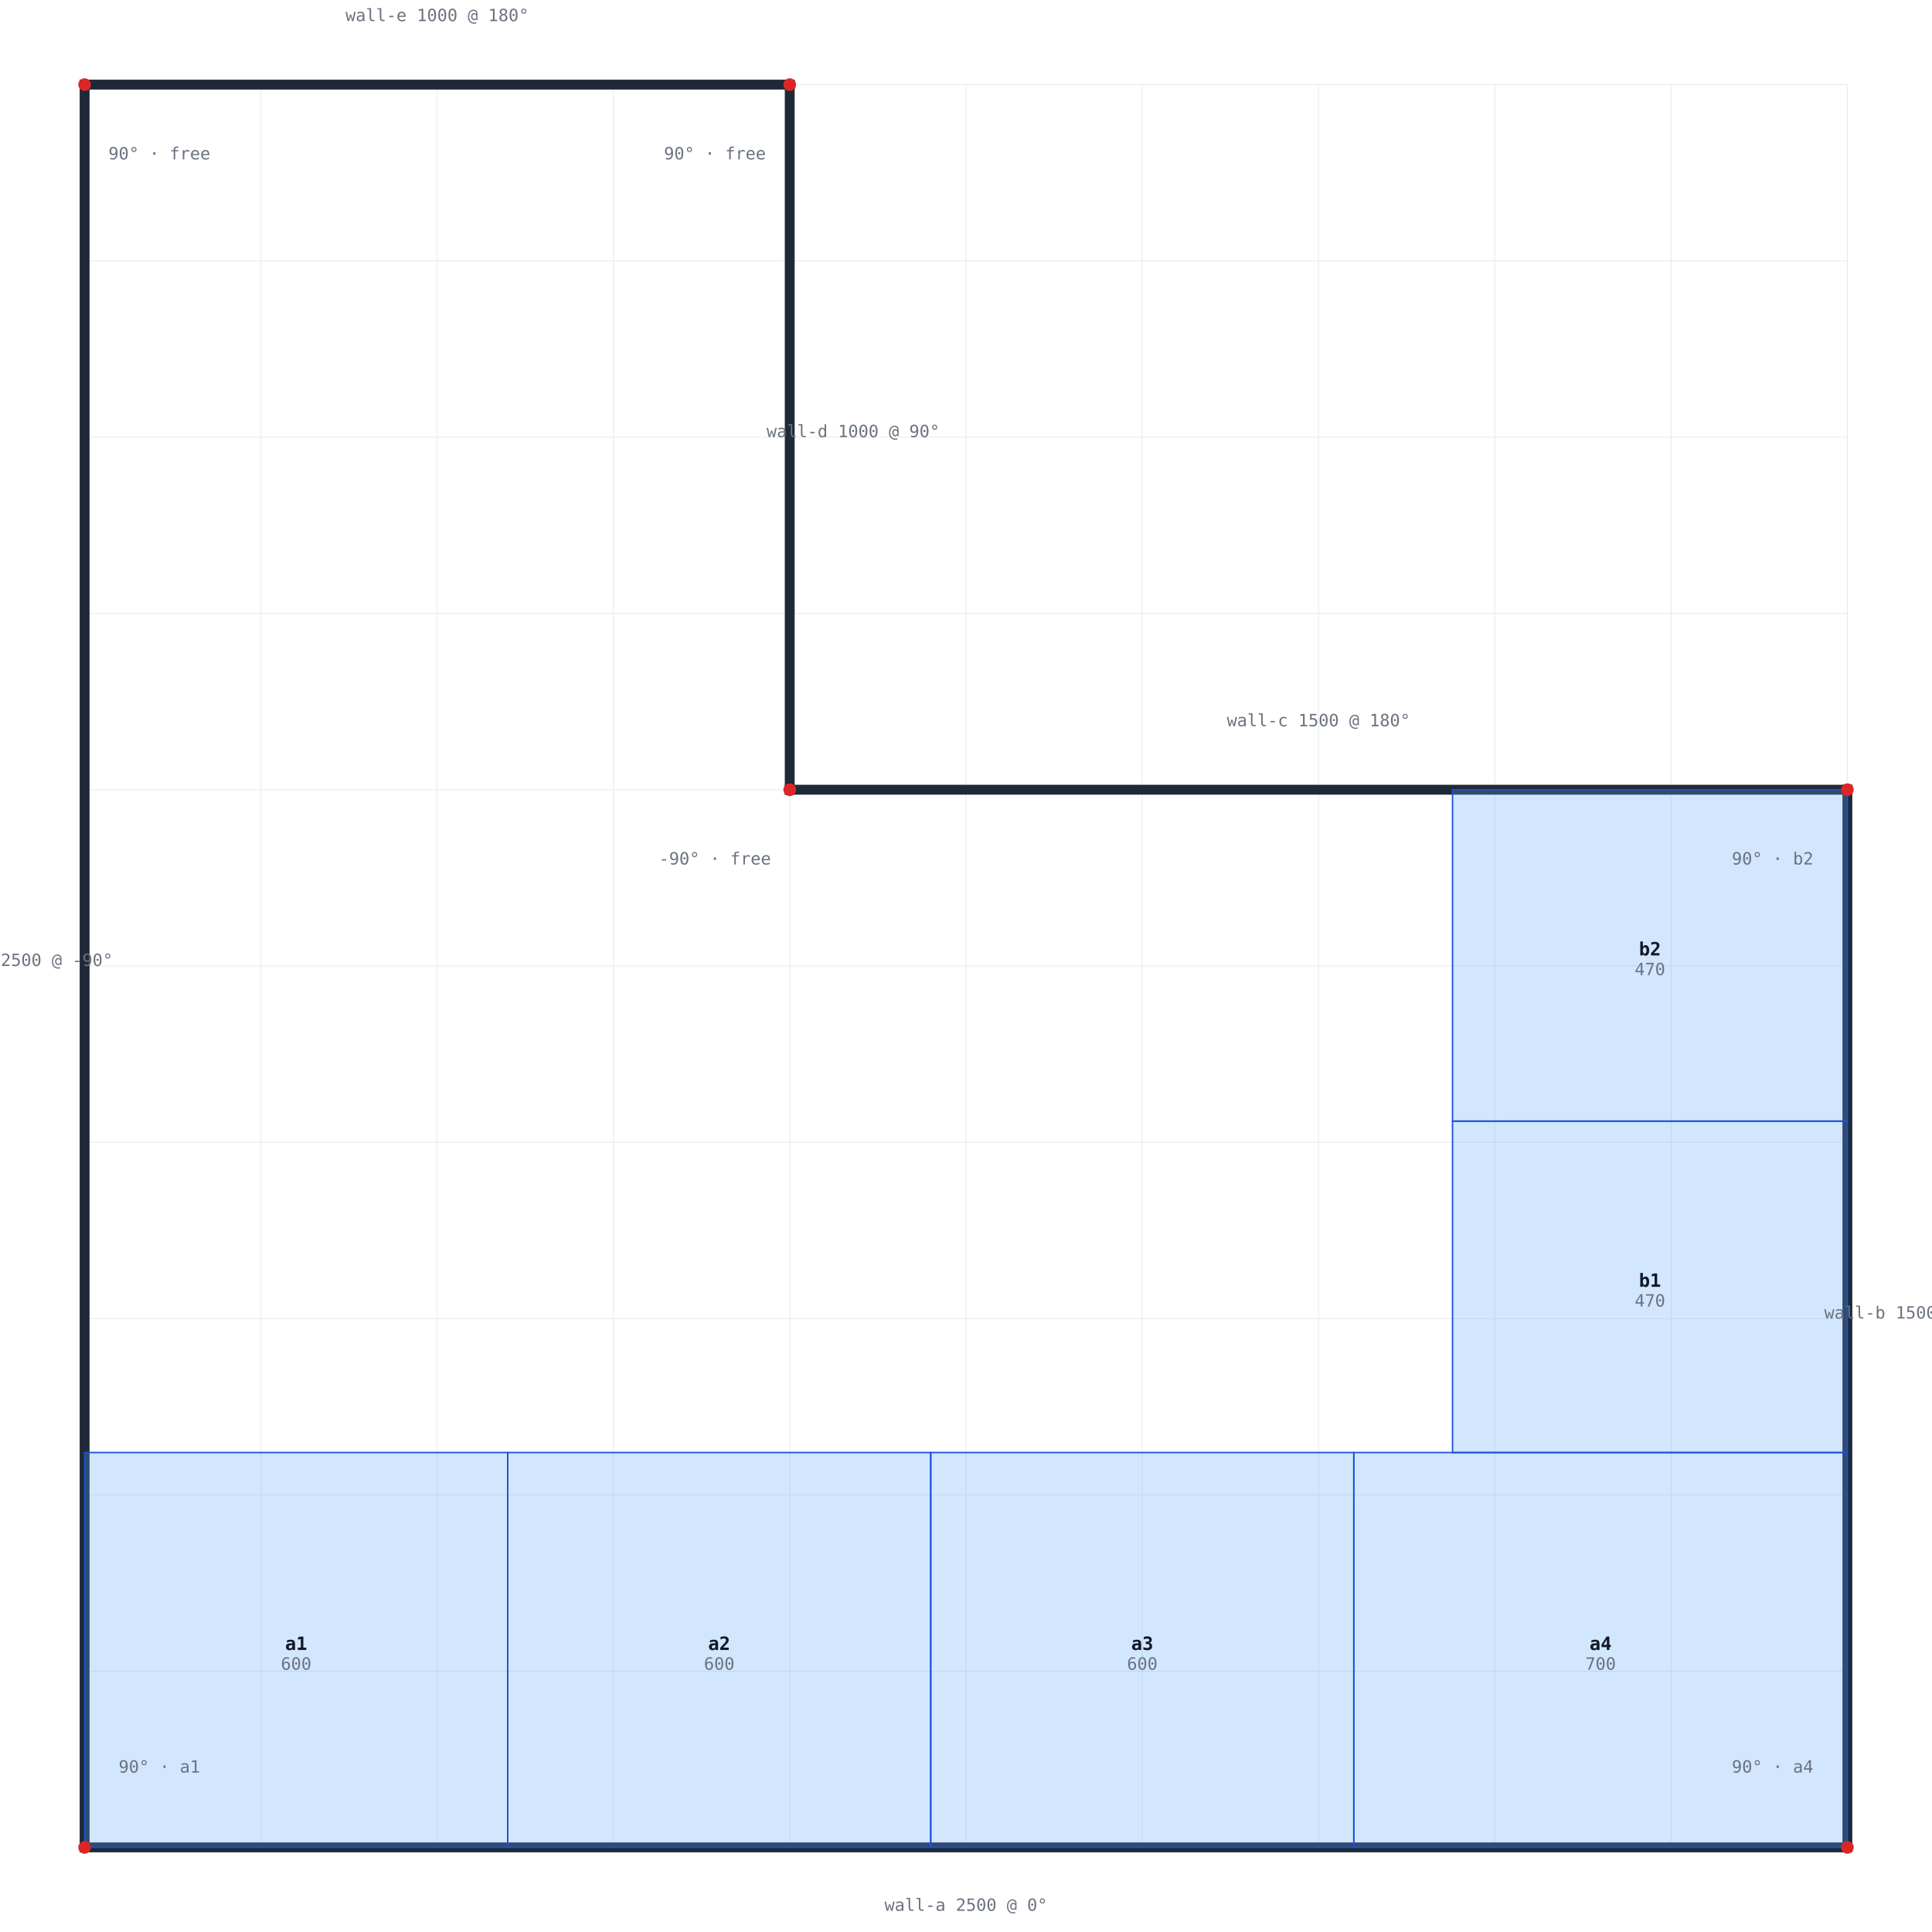
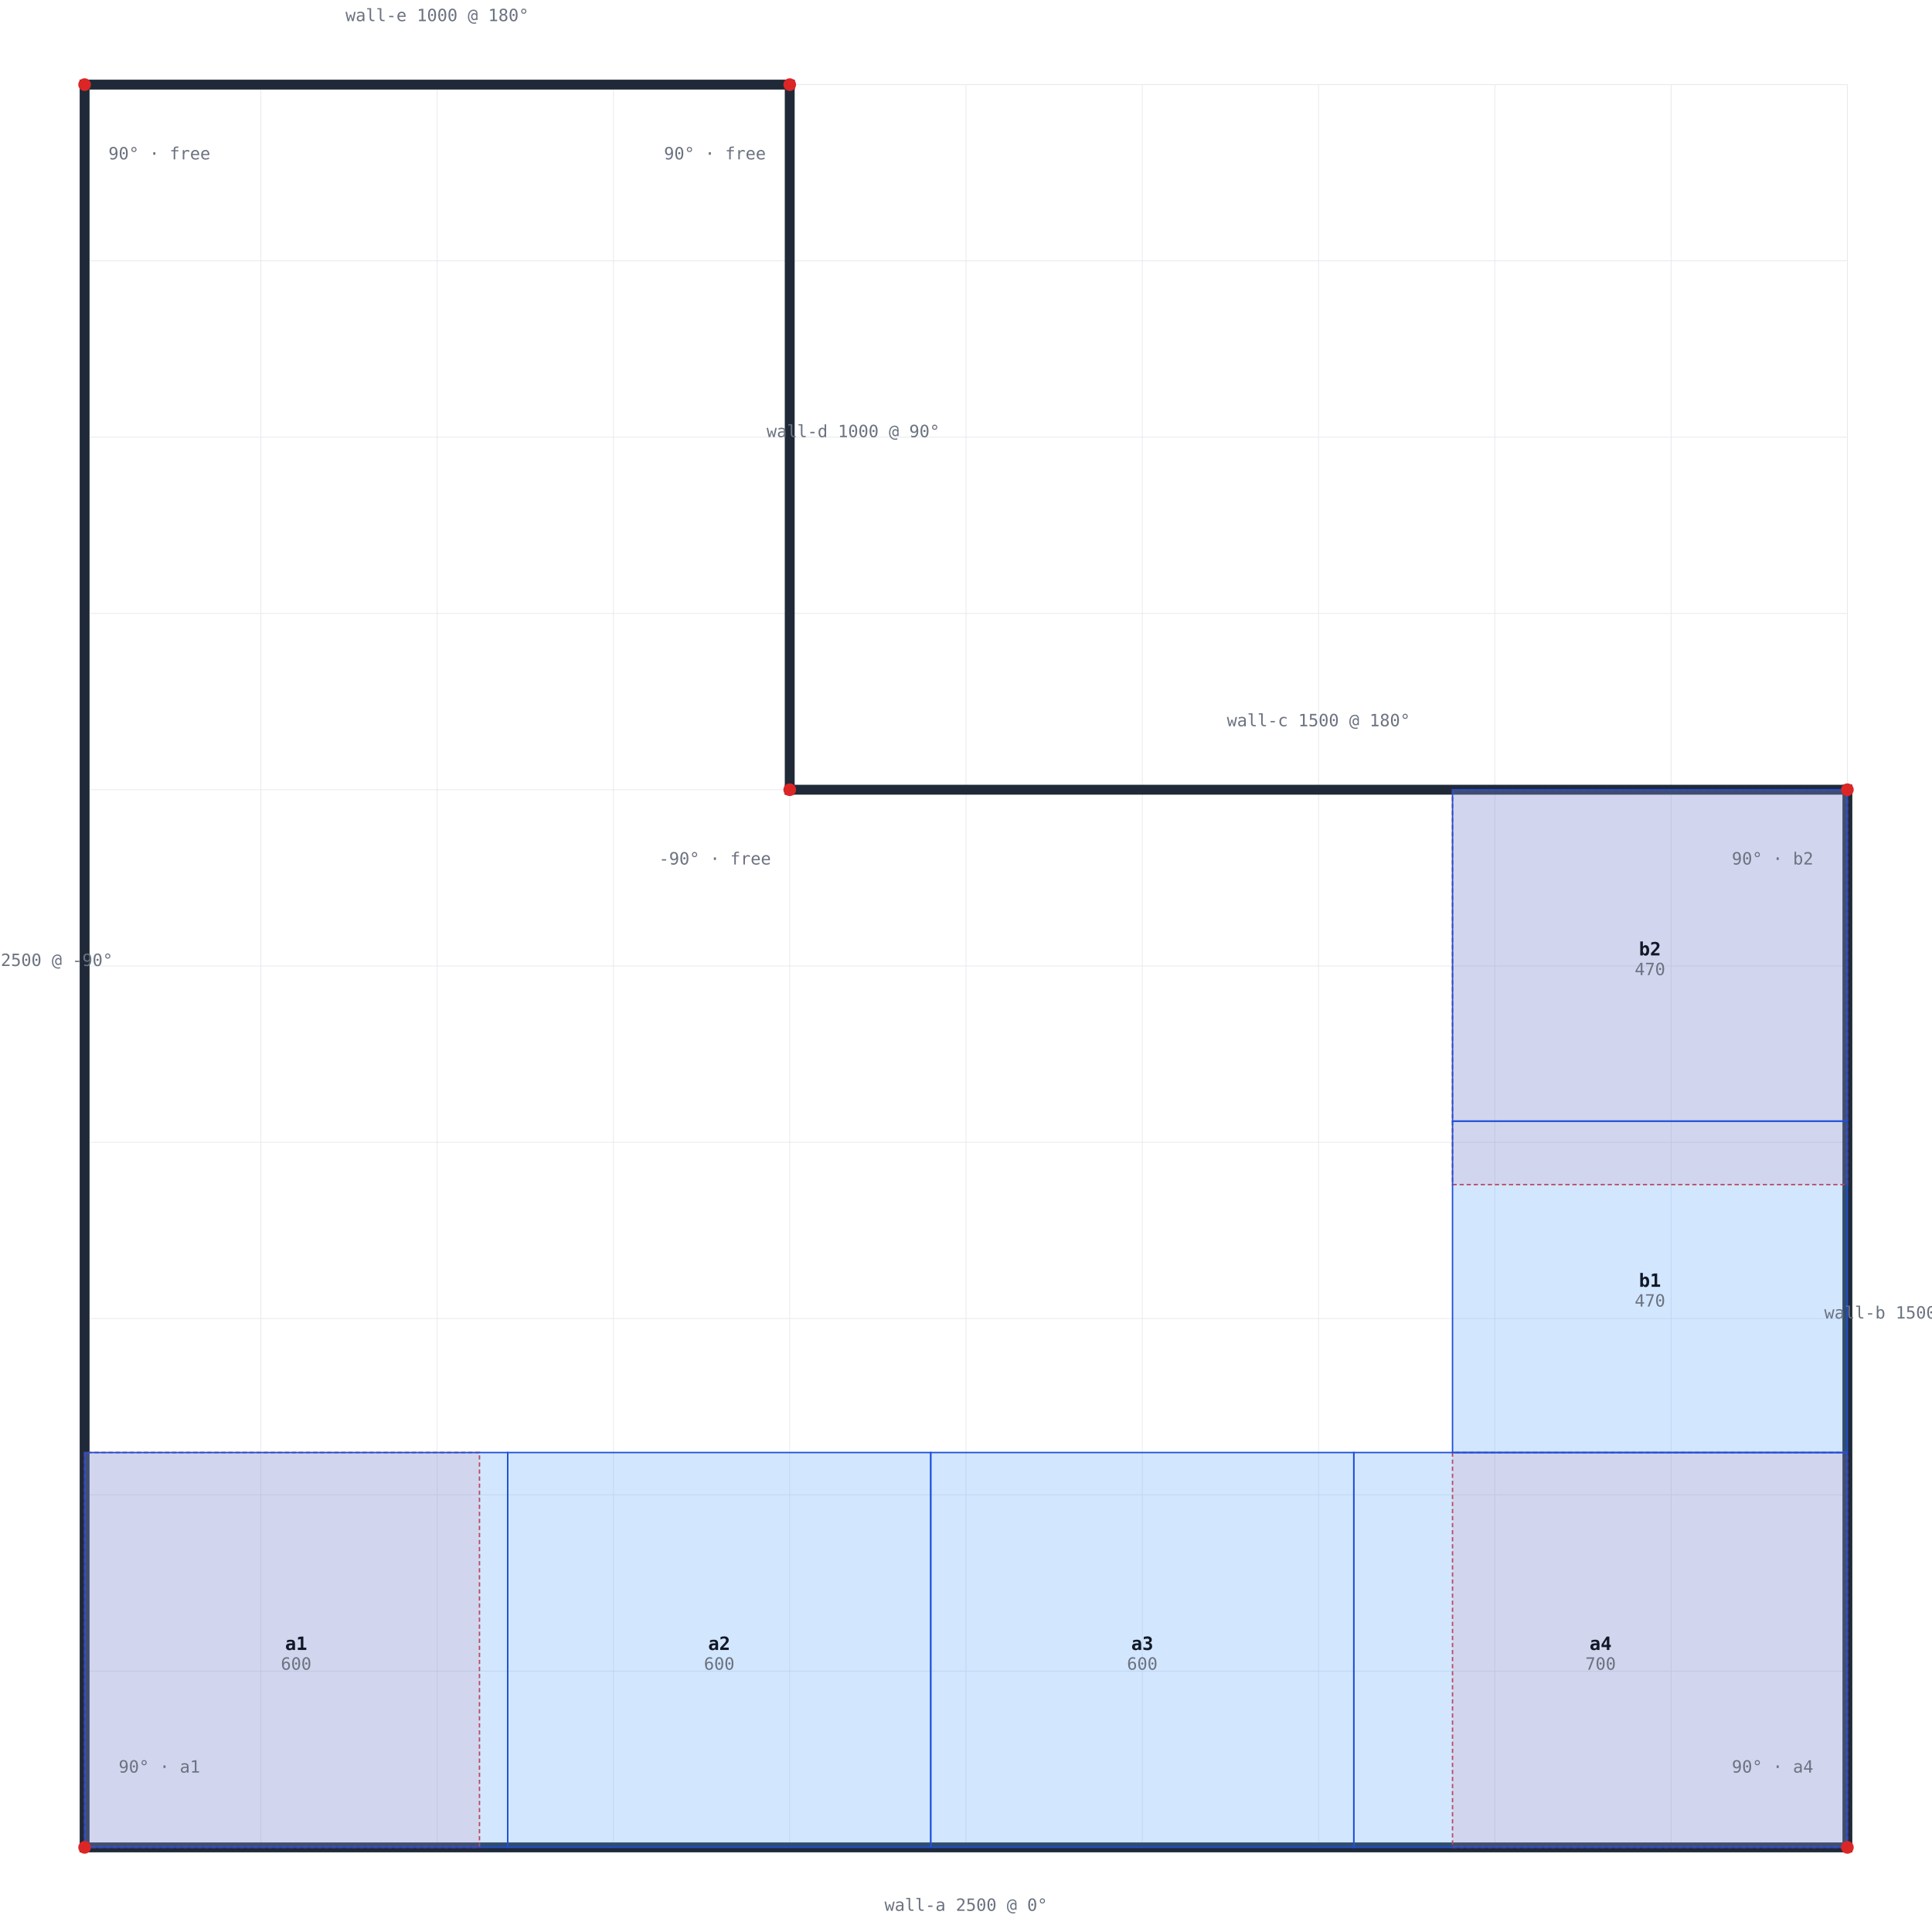
<svg xmlns="http://www.w3.org/2000/svg" viewBox="0 0 2740 2740" width="100%" role="img" aria-label="Plan view">
  <style>
      .w{stroke:#1f2937;stroke-width:14;fill:none;stroke-linecap:square}
      .g{stroke:#e5e7eb;stroke-width:1}
      .m{fill:#60a5fa;fill-opacity:.28;stroke:#1d4ed8;stroke-width:2}
      .m.hi{fill:#f59e0b;fill-opacity:.45;stroke:#b45309;stroke-width:3}
+       .m.err{fill:#f87171;fill-opacity:.5;stroke:#b91c1c;stroke-width:3}
+       .res{fill:#ef4444;fill-opacity:.12;stroke:#dc2626;stroke-width:2;stroke-dasharray:6 4}
      .lbl{font:600 26px ui-monospace,monospace;fill:#111827}
      .dim{font:500 24px ui-monospace,monospace;fill:#6b7280}
      .cor{fill:#dc2626}
      .op{stroke:#0ea5e9;stroke-width:6;fill:none}
    </style>
  <line class="g" x1="120" y1="2620" x2="120" y2="120" />
  <line class="g" x1="370" y1="2620" x2="370" y2="120" />
  <line class="g" x1="620" y1="2620" x2="620" y2="120" />
  <line class="g" x1="870" y1="2620" x2="870" y2="120" />
  <line class="g" x1="1120" y1="2620" x2="1120" y2="120" />
  <line class="g" x1="1370" y1="2620" x2="1370" y2="120" />
  <line class="g" x1="1620" y1="2620" x2="1620" y2="120" />
  <line class="g" x1="1870" y1="2620" x2="1870" y2="120" />
  <line class="g" x1="2120" y1="2620" x2="2120" y2="120" />
  <line class="g" x1="2370" y1="2620" x2="2370" y2="120" />
  <line class="g" x1="2620" y1="2620" x2="2620" y2="120" />
  <line class="g" x1="120" y1="2620" x2="2620" y2="2620" />
  <line class="g" x1="120" y1="2370" x2="2620" y2="2370" />
  <line class="g" x1="120" y1="2120" x2="2620" y2="2120" />
  <line class="g" x1="120" y1="1870" x2="2620" y2="1870" />
  <line class="g" x1="120" y1="1620" x2="2620" y2="1620" />
  <line class="g" x1="120" y1="1370" x2="2620" y2="1370" />
  <line class="g" x1="120" y1="1120" x2="2620" y2="1120" />
  <line class="g" x1="120" y1="870" x2="2620" y2="870" />
  <line class="g" x1="120" y1="620" x2="2620" y2="620" />
  <line class="g" x1="120" y1="370" x2="2620" y2="370" />
  <line class="g" x1="120" y1="120" x2="2620" y2="120" />
  <line class="op" x1="2220" y1="1120" x2="1320" y2="1120" />
  <line class="op" x1="920" y1="120" x2="120" y2="120" />
  <line class="w" x1="120" y1="2620" x2="2620" y2="2620" />
  <line class="w" x1="2620" y1="2620" x2="2620" y2="1120" />
  <line class="w" x1="2620" y1="1120" x2="1120" y2="1120" />
  <line class="w" x1="1120" y1="1120" x2="1120" y2="120" />
  <line class="w" x1="1120" y1="120" x2="120" y2="120" />
  <line class="w" x1="120" y1="120" x2="120" y2="2620" />
+   <polygon class="res" points="2620,2620 2620,2060 2060,2060 2060,2620" />
+   <polygon class="res" points="2620,1120 2060,1120 2060,1680 2620,1680" />
+   <polygon class="res" points="120,2060 120,2620 680,2620 680,2060" />
  <polygon class="m" points="120,2620 720,2620 720,2060 120,2060" />
  <polygon class="m" points="720,2620 1320,2620 1320,2060 720,2060" />
  <polygon class="m" points="1320,2620 1920,2620 1920,2060 1320,2060" />
  <polygon class="m" points="1920,2620 2620,2620 2620,2060 1920,2060" />
  <polygon class="m" points="2620,2060 2620,1590 2060,1590 2060,2060" />
  <polygon class="m" points="2620,1590 2620,1120 2060,1120 2060,1590" />
  <text class="dim" x="1370" y="2710" text-anchor="middle">wall-a 2500 @ 0°</text>
  <text class="dim" x="2710" y="1870" text-anchor="middle">wall-b 1500 @ 90°</text>
  <text class="dim" x="1870" y="1030" text-anchor="middle">wall-c 1500 @ 180°</text>
  <text class="dim" x="1210" y="620" text-anchor="middle">wall-d 1000 @ 90°</text>
  <text class="dim" x="620" y="30" text-anchor="middle">wall-e 1000 @ 180°</text>
  <text class="dim" x="30" y="1370" text-anchor="middle">wall-f 2500 @ -90°</text>
  <text class="lbl" x="420" y="2340" text-anchor="middle">a1<tspan class="dim" x="420" dy="28">600</tspan>
  </text>
  <text class="lbl" x="1020" y="2340" text-anchor="middle">a2<tspan class="dim" x="1020" dy="28">600</tspan>
  </text>
  <text class="lbl" x="1620" y="2340" text-anchor="middle">a3<tspan class="dim" x="1620" dy="28">600</tspan>
  </text>
  <text class="lbl" x="2270" y="2340" text-anchor="middle">a4<tspan class="dim" x="2270" dy="28">700</tspan>
  </text>
  <text class="lbl" x="2340" y="1825" text-anchor="middle">b1<tspan class="dim" x="2340" dy="28">470</tspan>
  </text>
  <text class="lbl" x="2340" y="1355" text-anchor="middle">b2<tspan class="dim" x="2340" dy="28">470</tspan>
  </text>
  <circle class="cor" cx="2620" cy="2620" r="9" />
  <text class="dim" x="2513.93" y="2513.93" text-anchor="middle">90° · a4</text>
  <circle class="cor" cx="2620" cy="1120" r="9" />
  <text class="dim" x="2513.93" y="1226.07" text-anchor="middle">90° · b2</text>
  <circle class="cor" cx="1120" cy="1120" r="9" />
  <text class="dim" x="1013.93" y="1226.07" text-anchor="middle">-90° · free</text>
  <circle class="cor" cx="1120" cy="120" r="9" />
  <text class="dim" x="1013.93" y="226.07" text-anchor="middle">90° · free</text>
  <circle class="cor" cx="120" cy="120" r="9" />
  <text class="dim" x="226.07" y="226.07" text-anchor="middle">90° · free</text>
  <circle class="cor" cx="120" cy="2620" r="9" />
  <text class="dim" x="226.07" y="2513.93" text-anchor="middle">90° · a1</text>
</svg>
